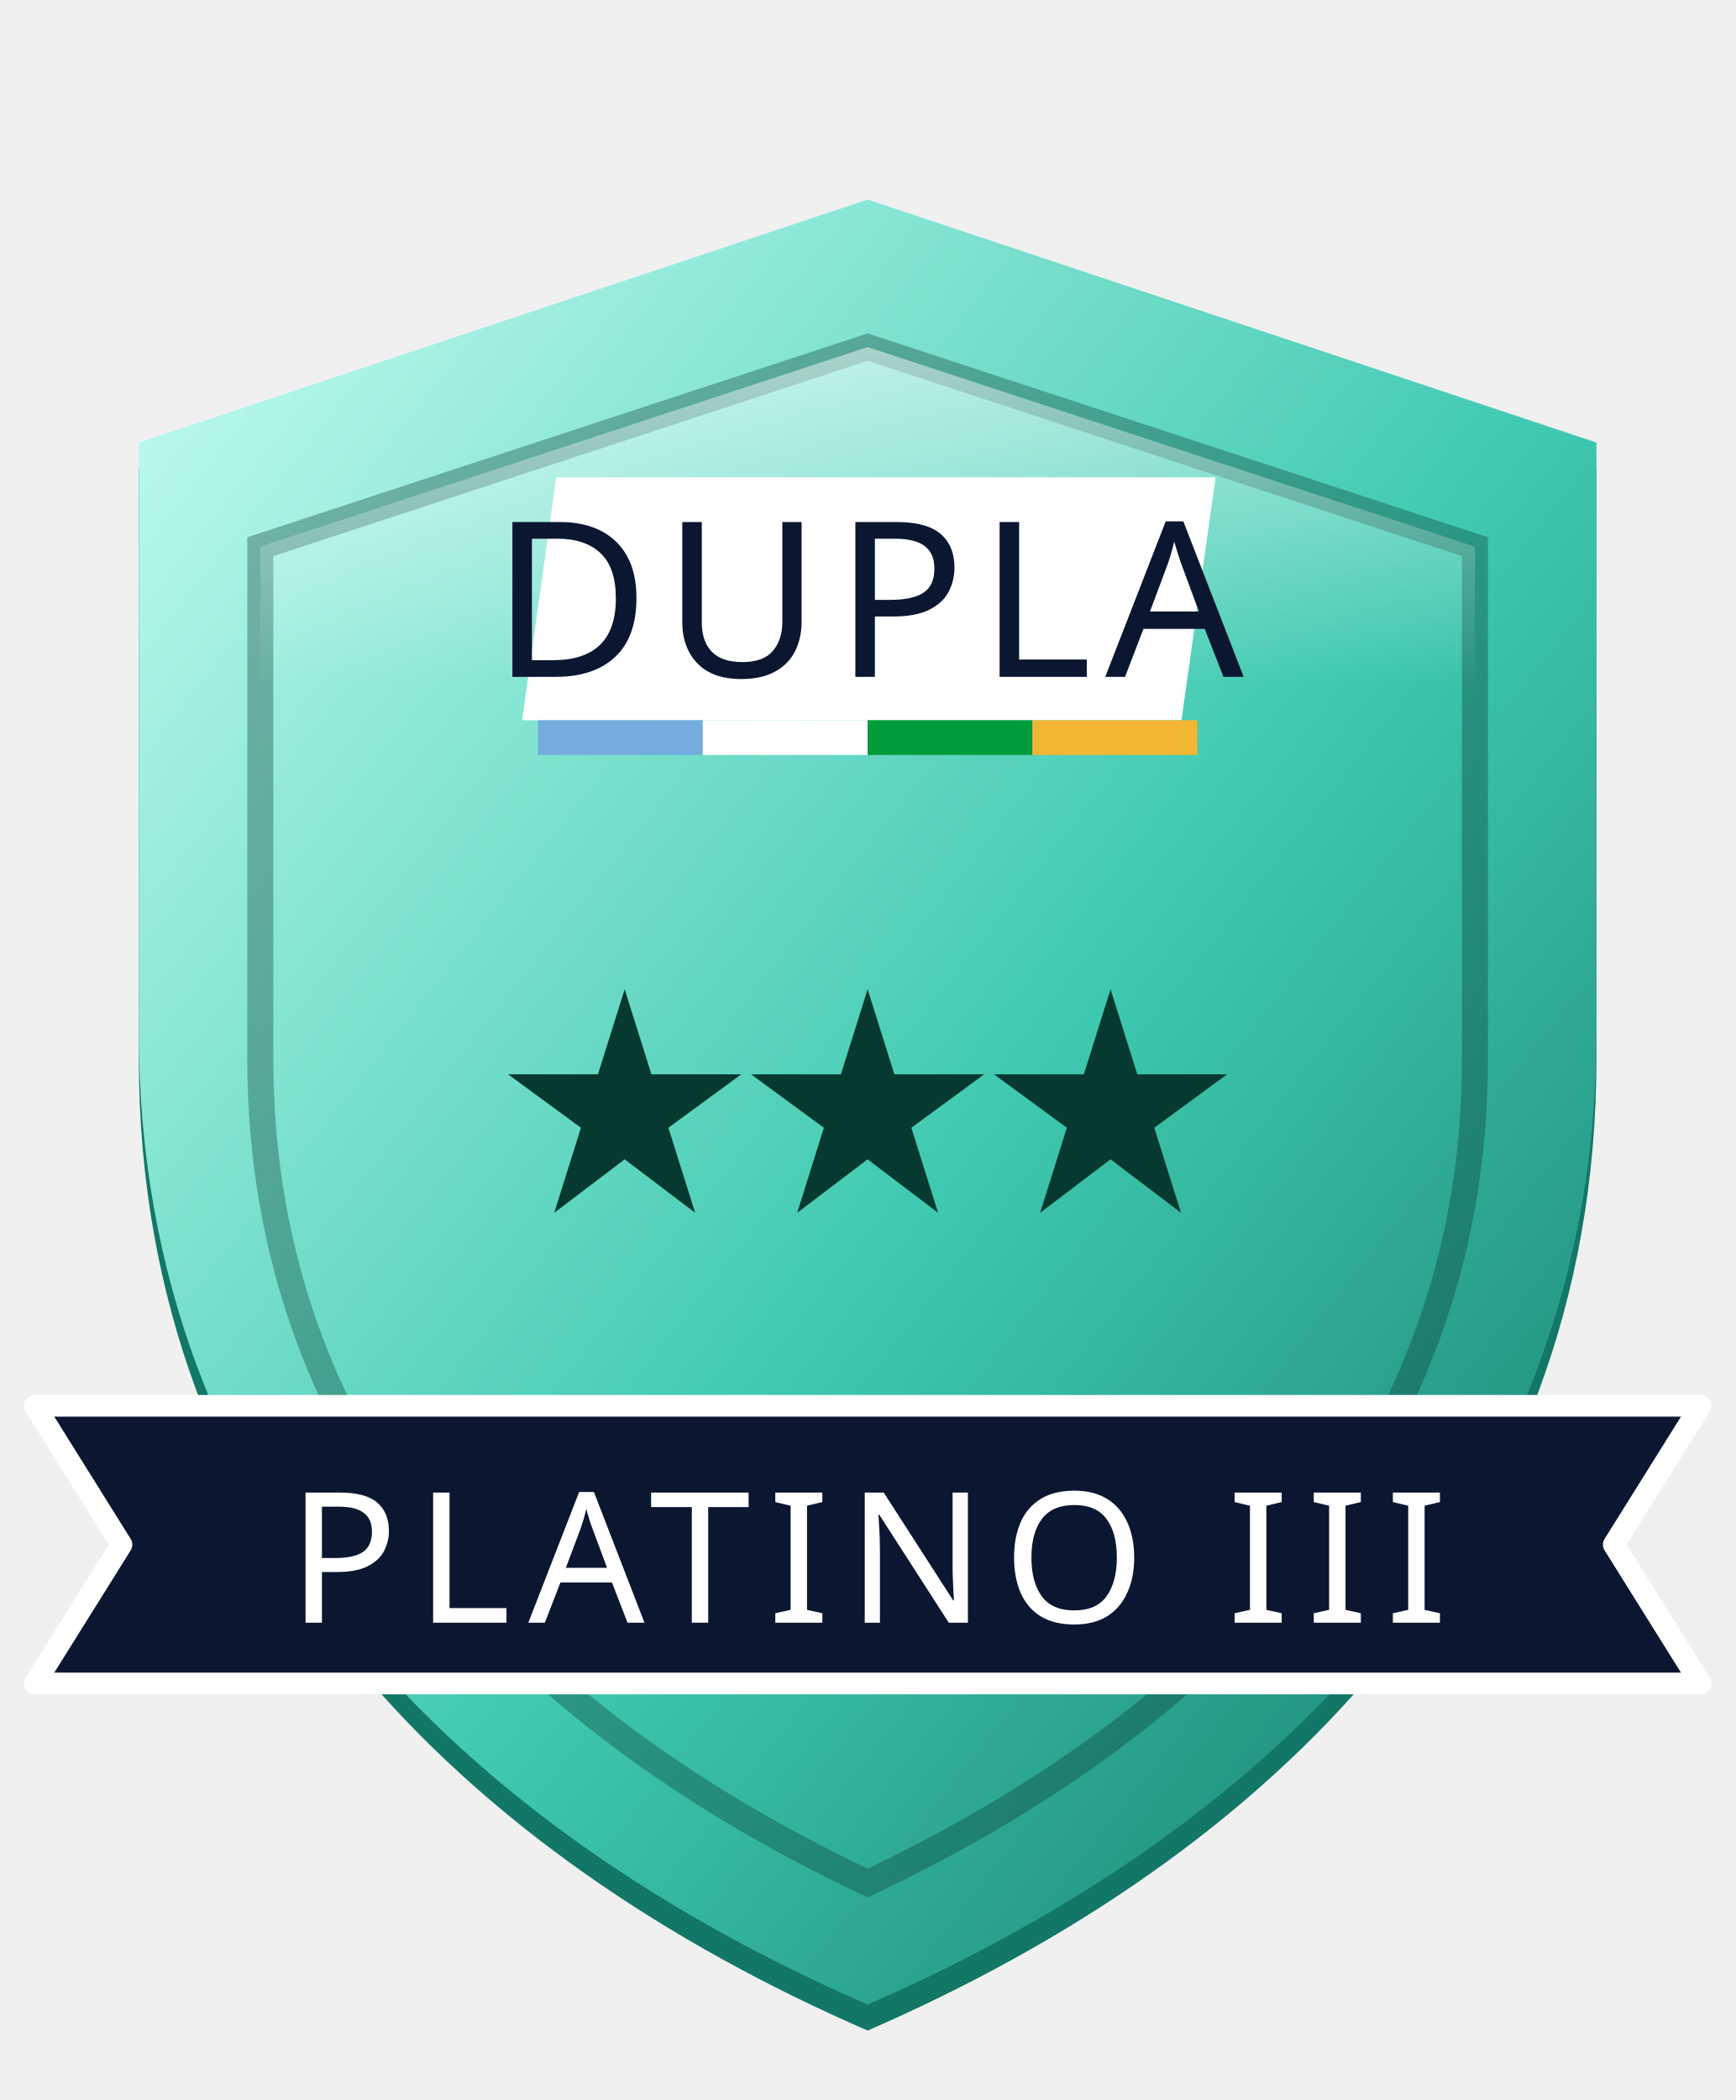
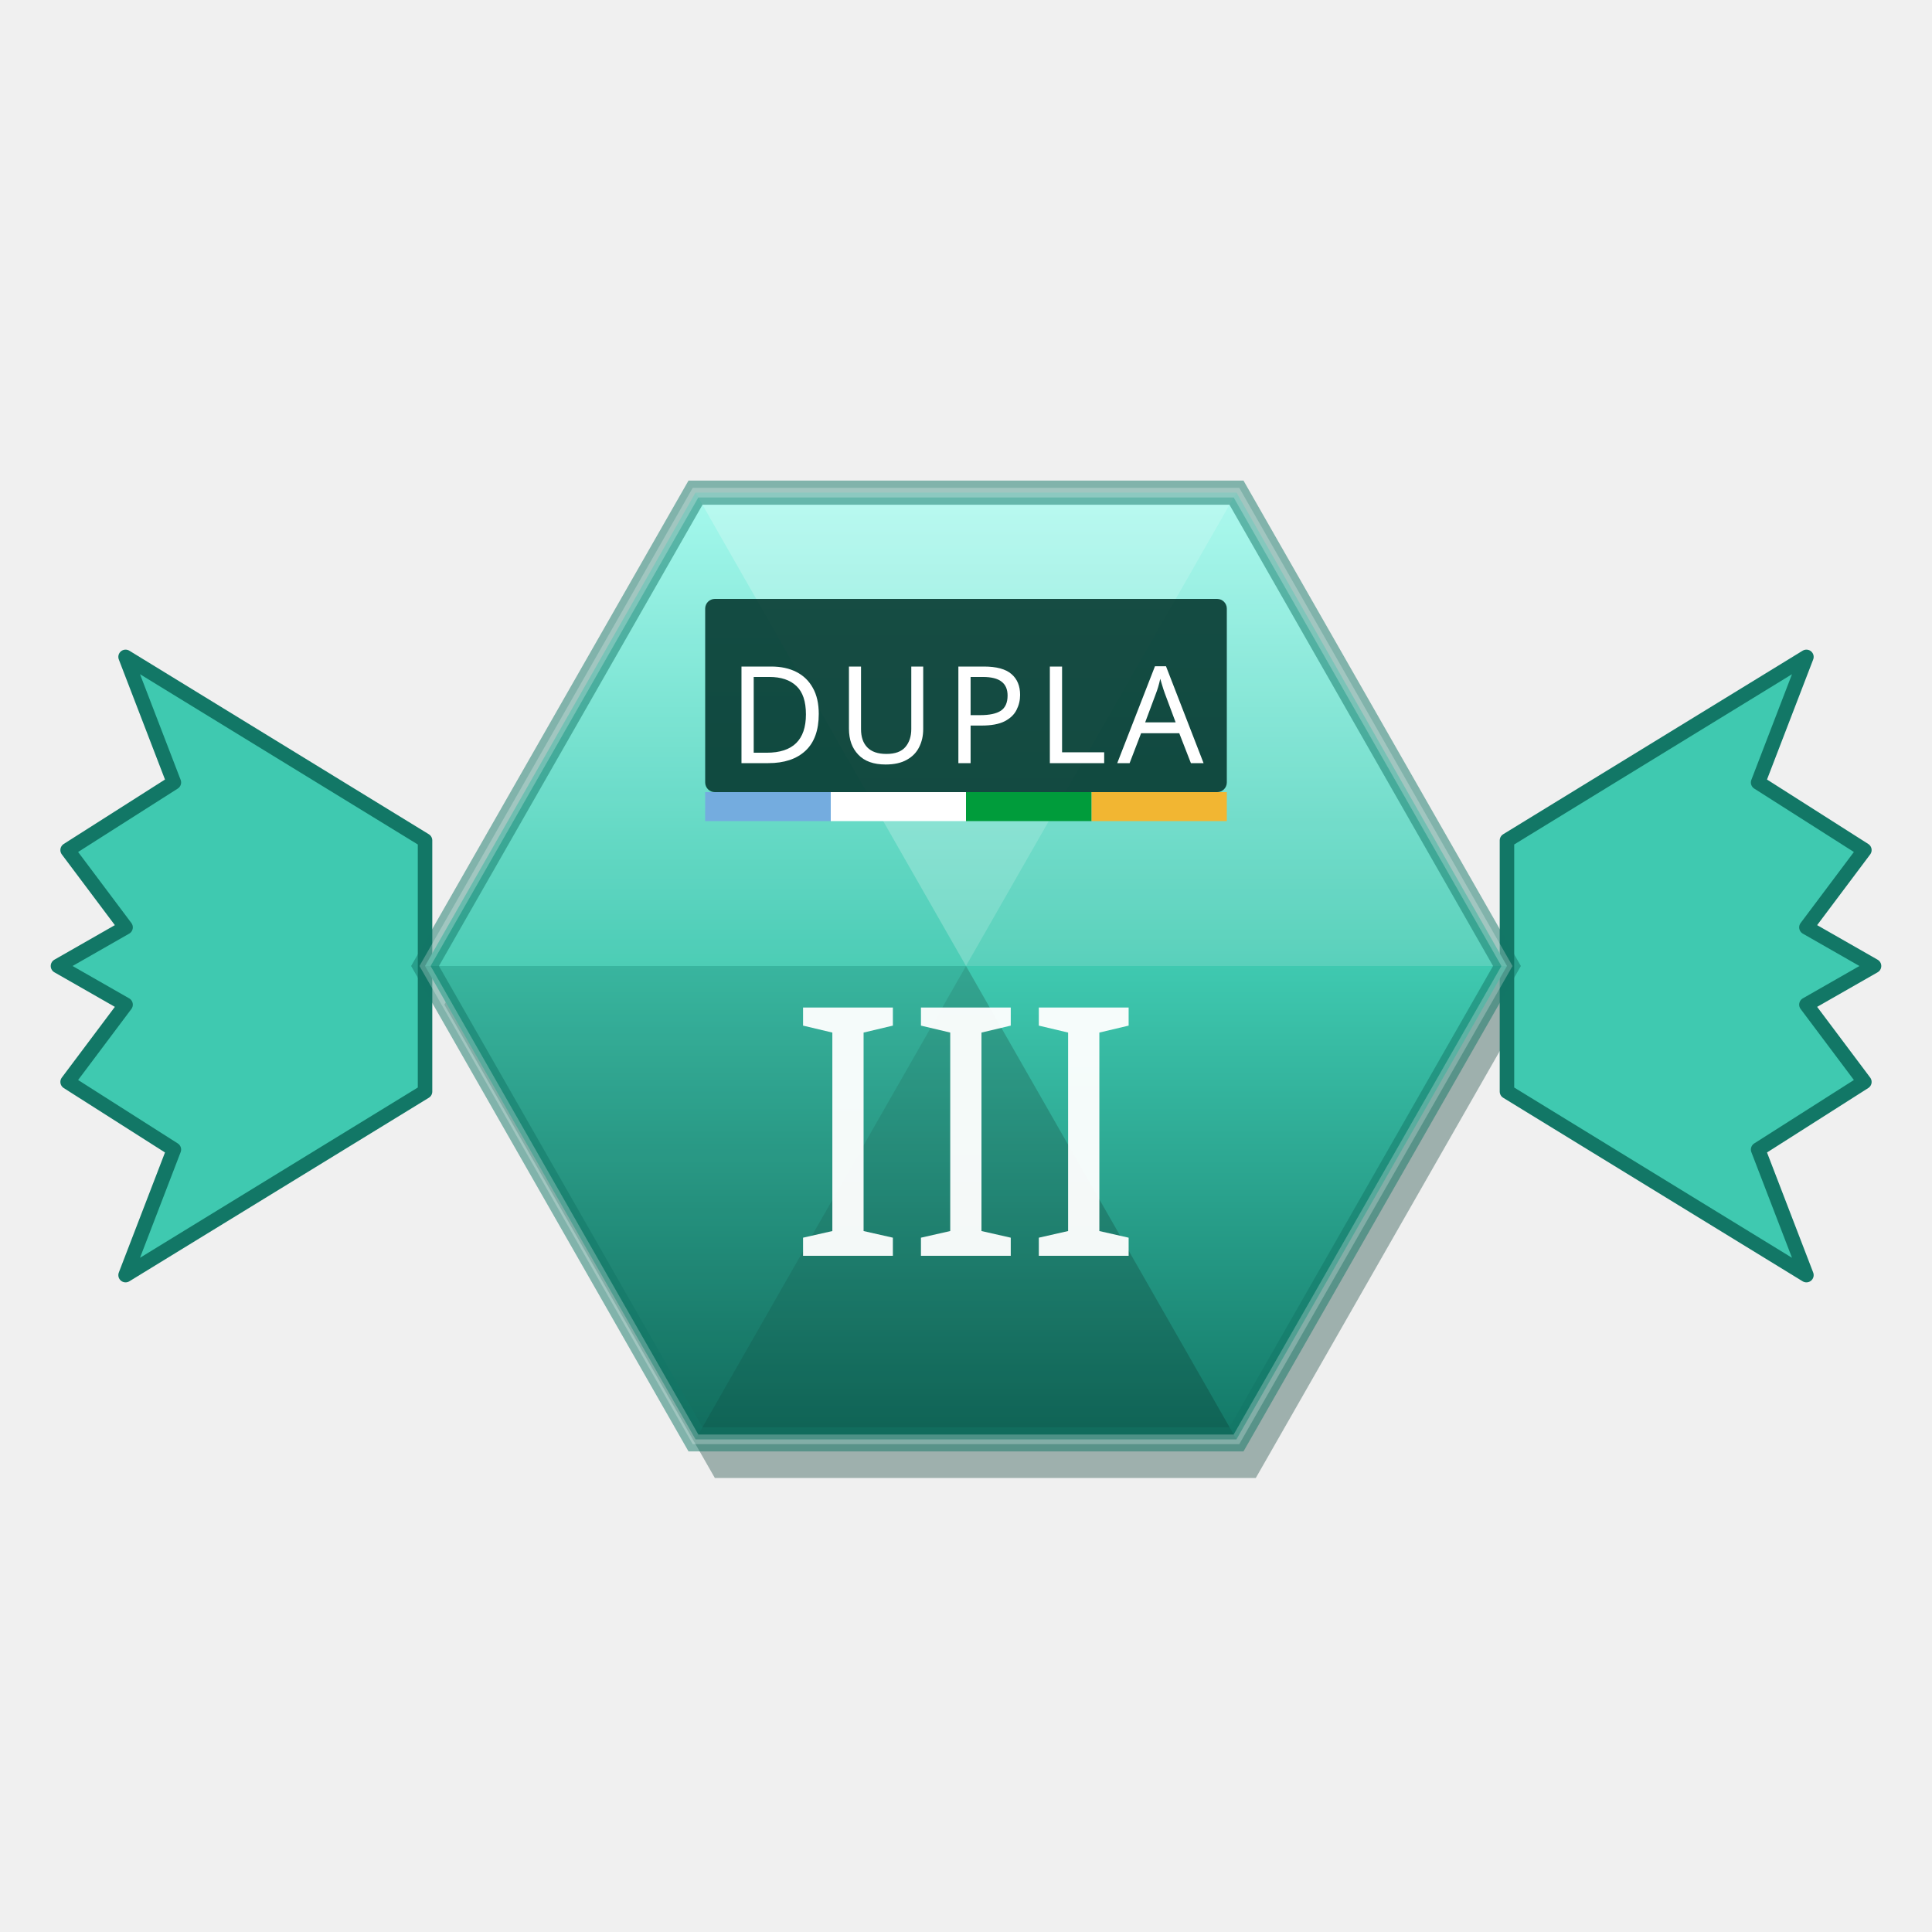
- <svg xmlns="http://www.w3.org/2000/svg" viewBox="0 -18 200 242" width="200" height="242">
+ <svg xmlns="http://www.w3.org/2000/svg" viewBox="0 0 200 200" width="200" height="200">
  <defs>
-     <linearGradient id="g-platino-3" x1="0" y1="0" x2="1" y2="1">
-       <stop offset="0" stop-color="#C9FFF4" />
-       <stop offset=".55" stop-color="#3FC9B0" />
+     <linearGradient id="g" x1="0" y1="0" x2="0" y2="1">
+       <stop offset="0" stop-color="#A0F8EC" />
+       <stop offset=".5" stop-color="#3FC9B0" />
      <stop offset="1" stop-color="#127766" />
    </linearGradient>
-     <linearGradient id="s-platino-3" x1="0" y1="0" x2="0" y2="1">
-       <stop offset="0" stop-color="#FFFFFF" stop-opacity=".5" />
-       <stop offset=".5" stop-color="#FFFFFF" stop-opacity="0" />
-     </linearGradient>
  </defs>
-   <path d="M100 8 L184 36 V104 C184 160 146 196 100 216 C54 196 16 160 16 104 V36 Z" fill="#127766" />
-   <path d="M100 8 L184 36 V104 C184 160 146 196 100 216 C54 196 16 160 16 104 V36 Z" fill="url(#g-platino-3)" transform="translate(0 -3)" />
-   <path d="M100 22 L170 45 V104 C170 151 138 181 100 199 C62 181 30 151 30 104 V45 Z" fill="none" stroke="#063A31" stroke-opacity=".35" stroke-width="3" />
-   <path d="M30 45 L100 22 L170 45 V90 C130 80 70 80 30 100 Z" fill="url(#s-platino-3)" />
-   <g transform="translate(100 52)">
-     <g transform="skewX(-8)">
-       <rect x="-38" y="-15" width="76" height="28" fill="#FFFFFF" />
-     </g>
-     <text x="0" y="8" text-anchor="middle" font-family="Bebas Neue, sans-serif" font-size="25" letter-spacing="1.5" fill="#0B1631">DUPLA</text>
-     <rect x="-38" y="13" width="19" height="4" fill="#74ACDF" />
-     <rect x="-19" y="13" width="19" height="4" fill="#FFFFFF" />
-     <rect x="0" y="13" width="19" height="4" fill="#009C3B" />
-     <rect x="19" y="13" width="19" height="4" fill="#F2B632" />
+   <path d="M128 51 L156 100 L128 149 L72 149 L44 100 L72 51 Z" fill="#063A31" transform="translate(2 4)" opacity=".35" />
+   <path d="M156 87 L187 68 L182 81 L193 88 L187 96 L194 100 L187 104 L193 112 L182 119 L187 132 L156 113 Z" fill="#3FC9B0" stroke="#127766" stroke-width="1.5" stroke-linejoin="round" />
+   <path d="M44 87 L13 68 L18 81 L7 88 L13 96 L6 100 L13 104 L7 112 L18 119 L13 132 L44 113 Z" fill="#3FC9B0" stroke="#127766" stroke-width="1.5" stroke-linejoin="round" />
+   <path d="M128 51 L156 100 L128 149 L72 149 L44 100 L72 51 Z" fill="url(#g)" />
+   <path d="M72 51 L128 51 L100 100 Z" fill="#FFF" opacity=".28" />
+   <path d="M128 51 L156 100 L100 100 Z" fill="#FFF" opacity=".14" />
+   <path d="M72 51 L44 100 L100 100 Z" fill="#FFF" opacity=".07" />
+   <path d="M72 149 L128 149 L100 100 Z" fill="#000" opacity=".18" />
+   <path d="M44 100 L72 149 L100 100 Z" fill="#000" opacity=".1" />
+   <path d="M128 51 L156 100 L128 149 L72 149 L44 100 L72 51 Z" fill="none" stroke="#127766" stroke-width="2.5" stroke-opacity=".5" />
+   <path d="M128 51 L156 100 L128 149 L72 149 L44 100 L72 51 Z" fill="none" stroke="#FFF" stroke-width="1" stroke-opacity=".25" />
+   <g transform="translate(100 72)">
+     <rect x="-27" y="-10" width="54" height="20" rx="1" fill="#063A31" opacity=".9" />
+     <text x="0" y="7" text-anchor="middle" font-family="Bebas Neue, sans-serif" font-size="14" letter-spacing="1" fill="#FFF">DUPLA</text>
+     <rect x="-27" y="10" width="13" height="3" fill="#74ACDF" />
+     <rect x="-14" y="10" width="14" height="3" fill="#FFF" />
+     <rect x="0" y="10" width="13" height="3" fill="#009C3B" />
+     <rect x="13" y="10" width="14" height="3" fill="#F2B632" />
  </g>
-   <path transform="translate(58 96) scale(.28)" d="M50 0 L61 35 L98 35 L68 57 L79 92 L50 70 L21 92 L32 57 L2 35 L39 35 Z" fill="#063A31" />
-   <path transform="translate(86 96) scale(.28)" d="M50 0 L61 35 L98 35 L68 57 L79 92 L50 70 L21 92 L32 57 L2 35 L39 35 Z" fill="#063A31" />
-   <path transform="translate(114 96) scale(.28)" d="M50 0 L61 35 L98 35 L68 57 L79 92 L50 70 L21 92 L32 57 L2 35 L39 35 Z" fill="#063A31" />
-   <path d="M4 144 H196 L186 160 L196 176 H4 L14 160 Z" fill="#0B1631" stroke="#FFFFFF" stroke-width="2.5" stroke-linejoin="round" />
-   <text x="100" y="169" text-anchor="middle" font-family="Bebas Neue, sans-serif" font-size="21" letter-spacing="2" fill="#FFFFFF">PLATINO III</text>
+   <text x="100" y="130" text-anchor="middle" font-family="Bebas Neue, sans-serif" font-size="36" fill="#FFF" opacity=".95">III</text>
</svg>
